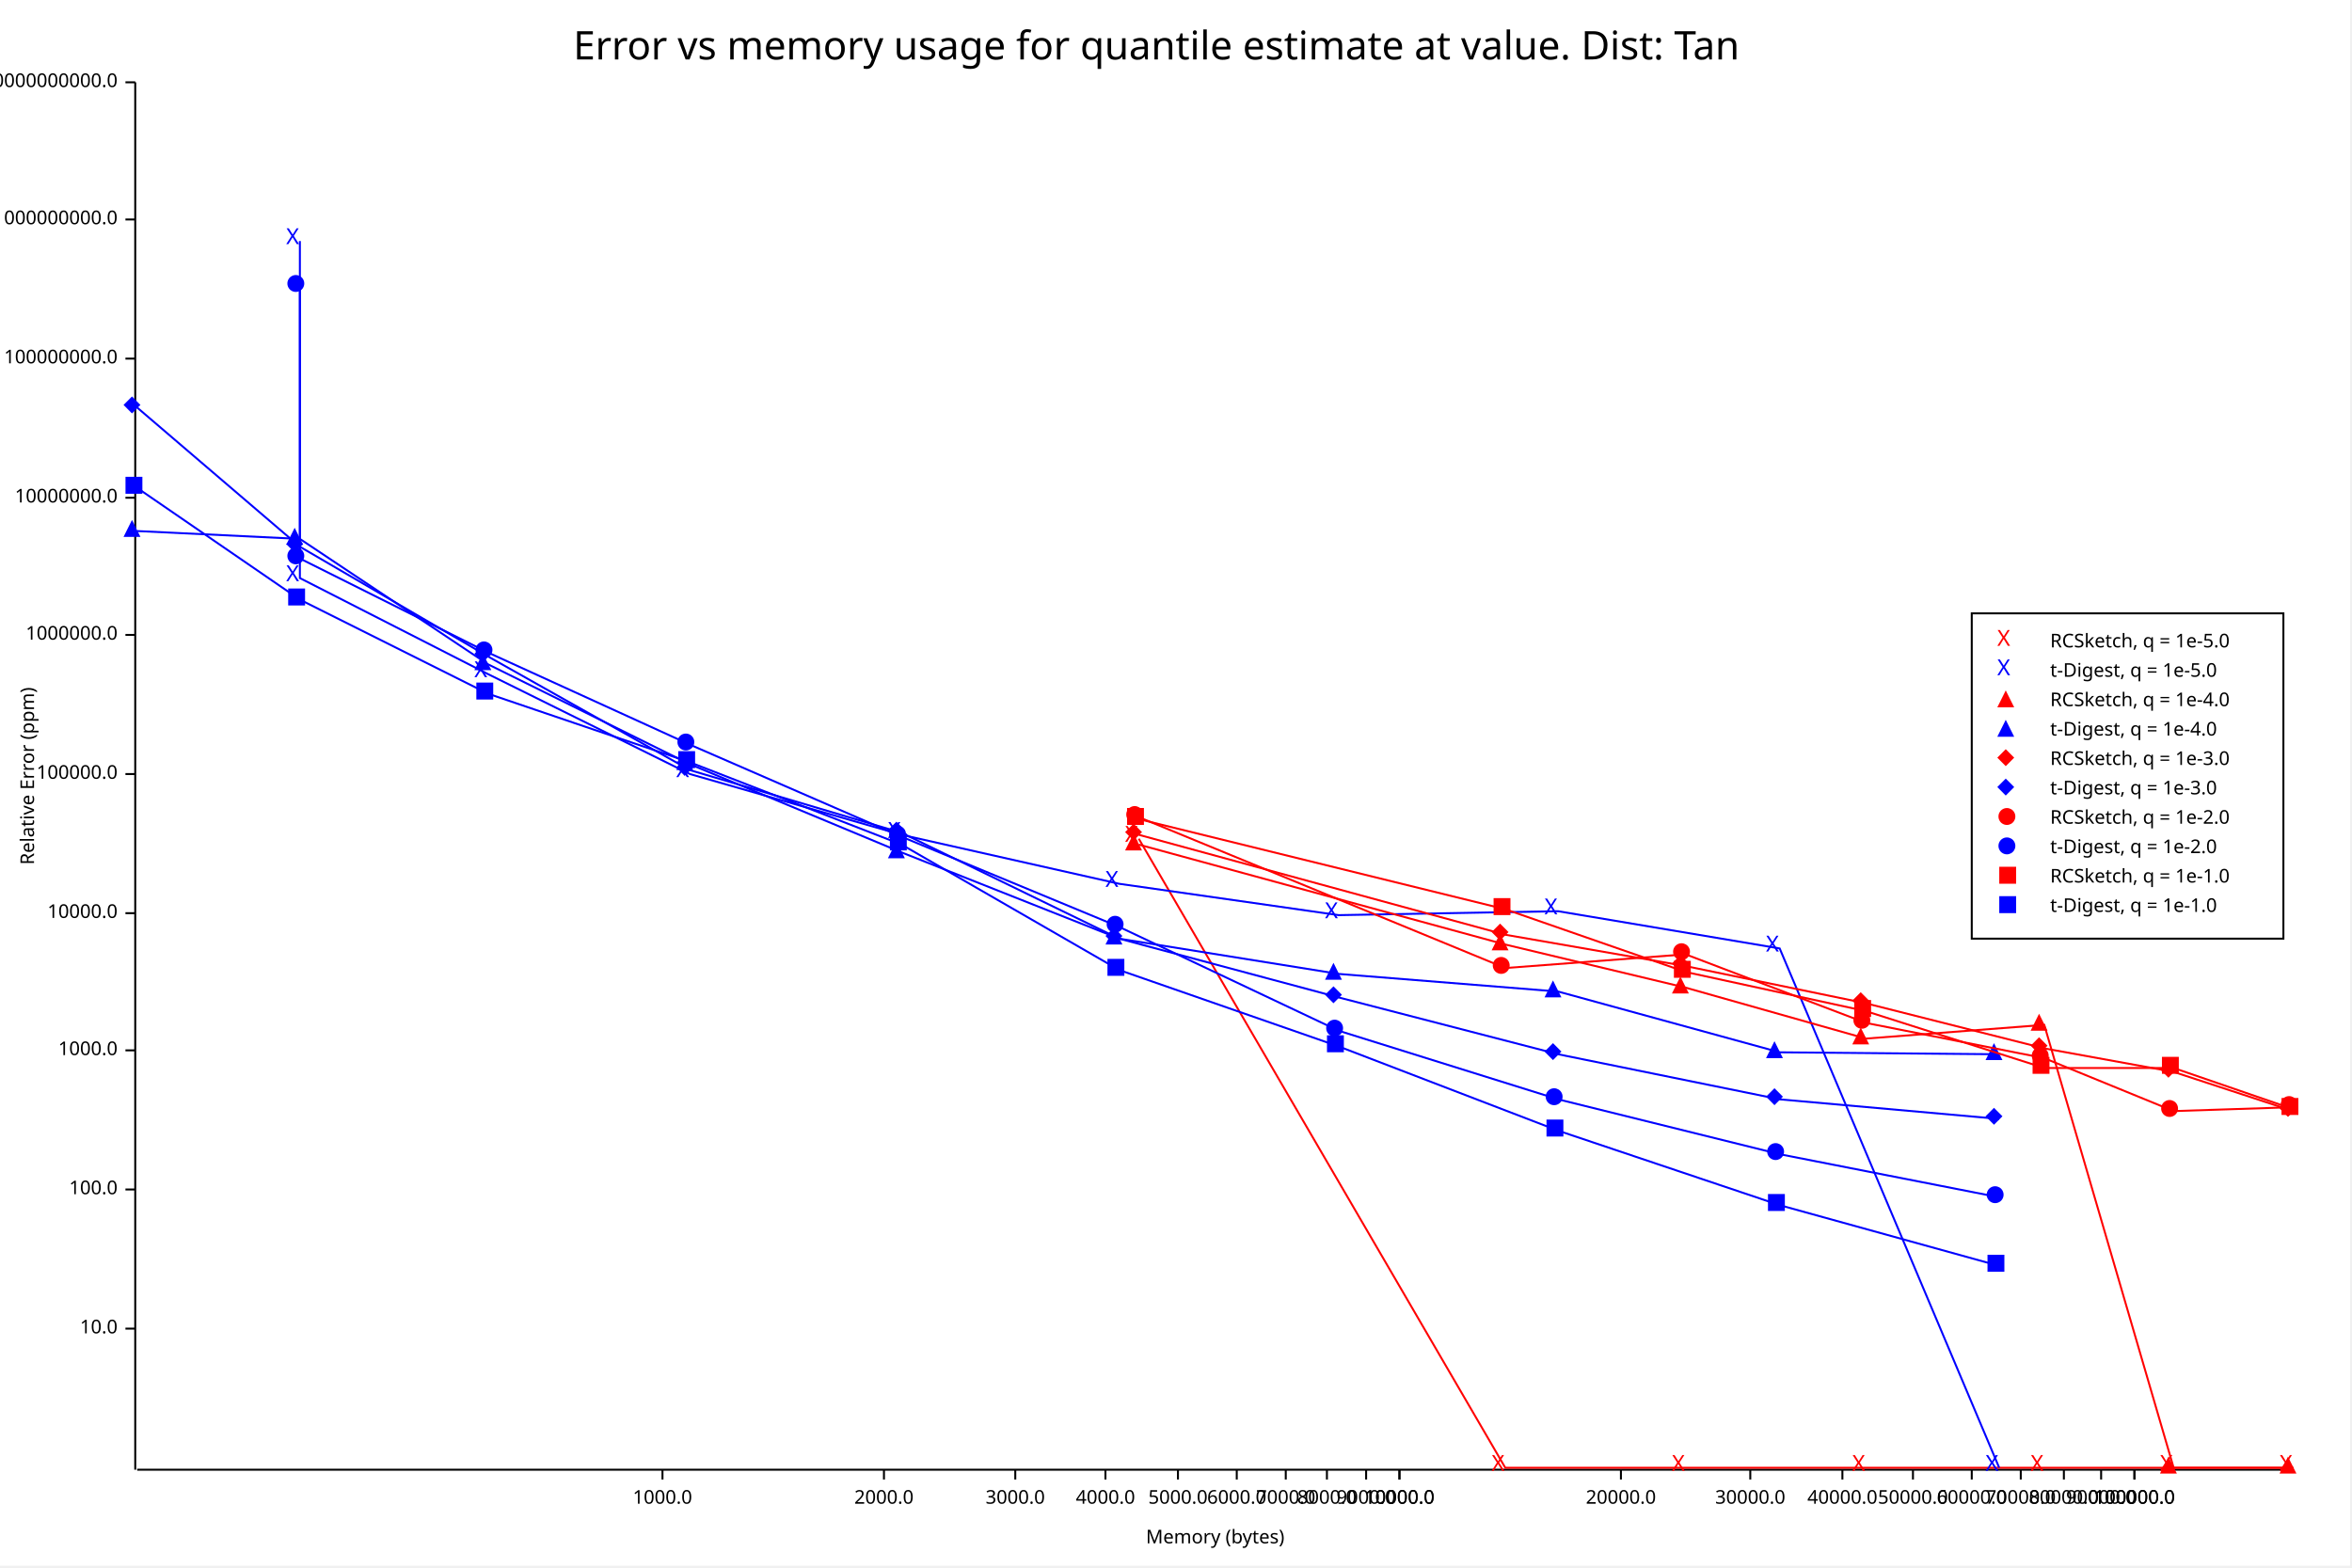
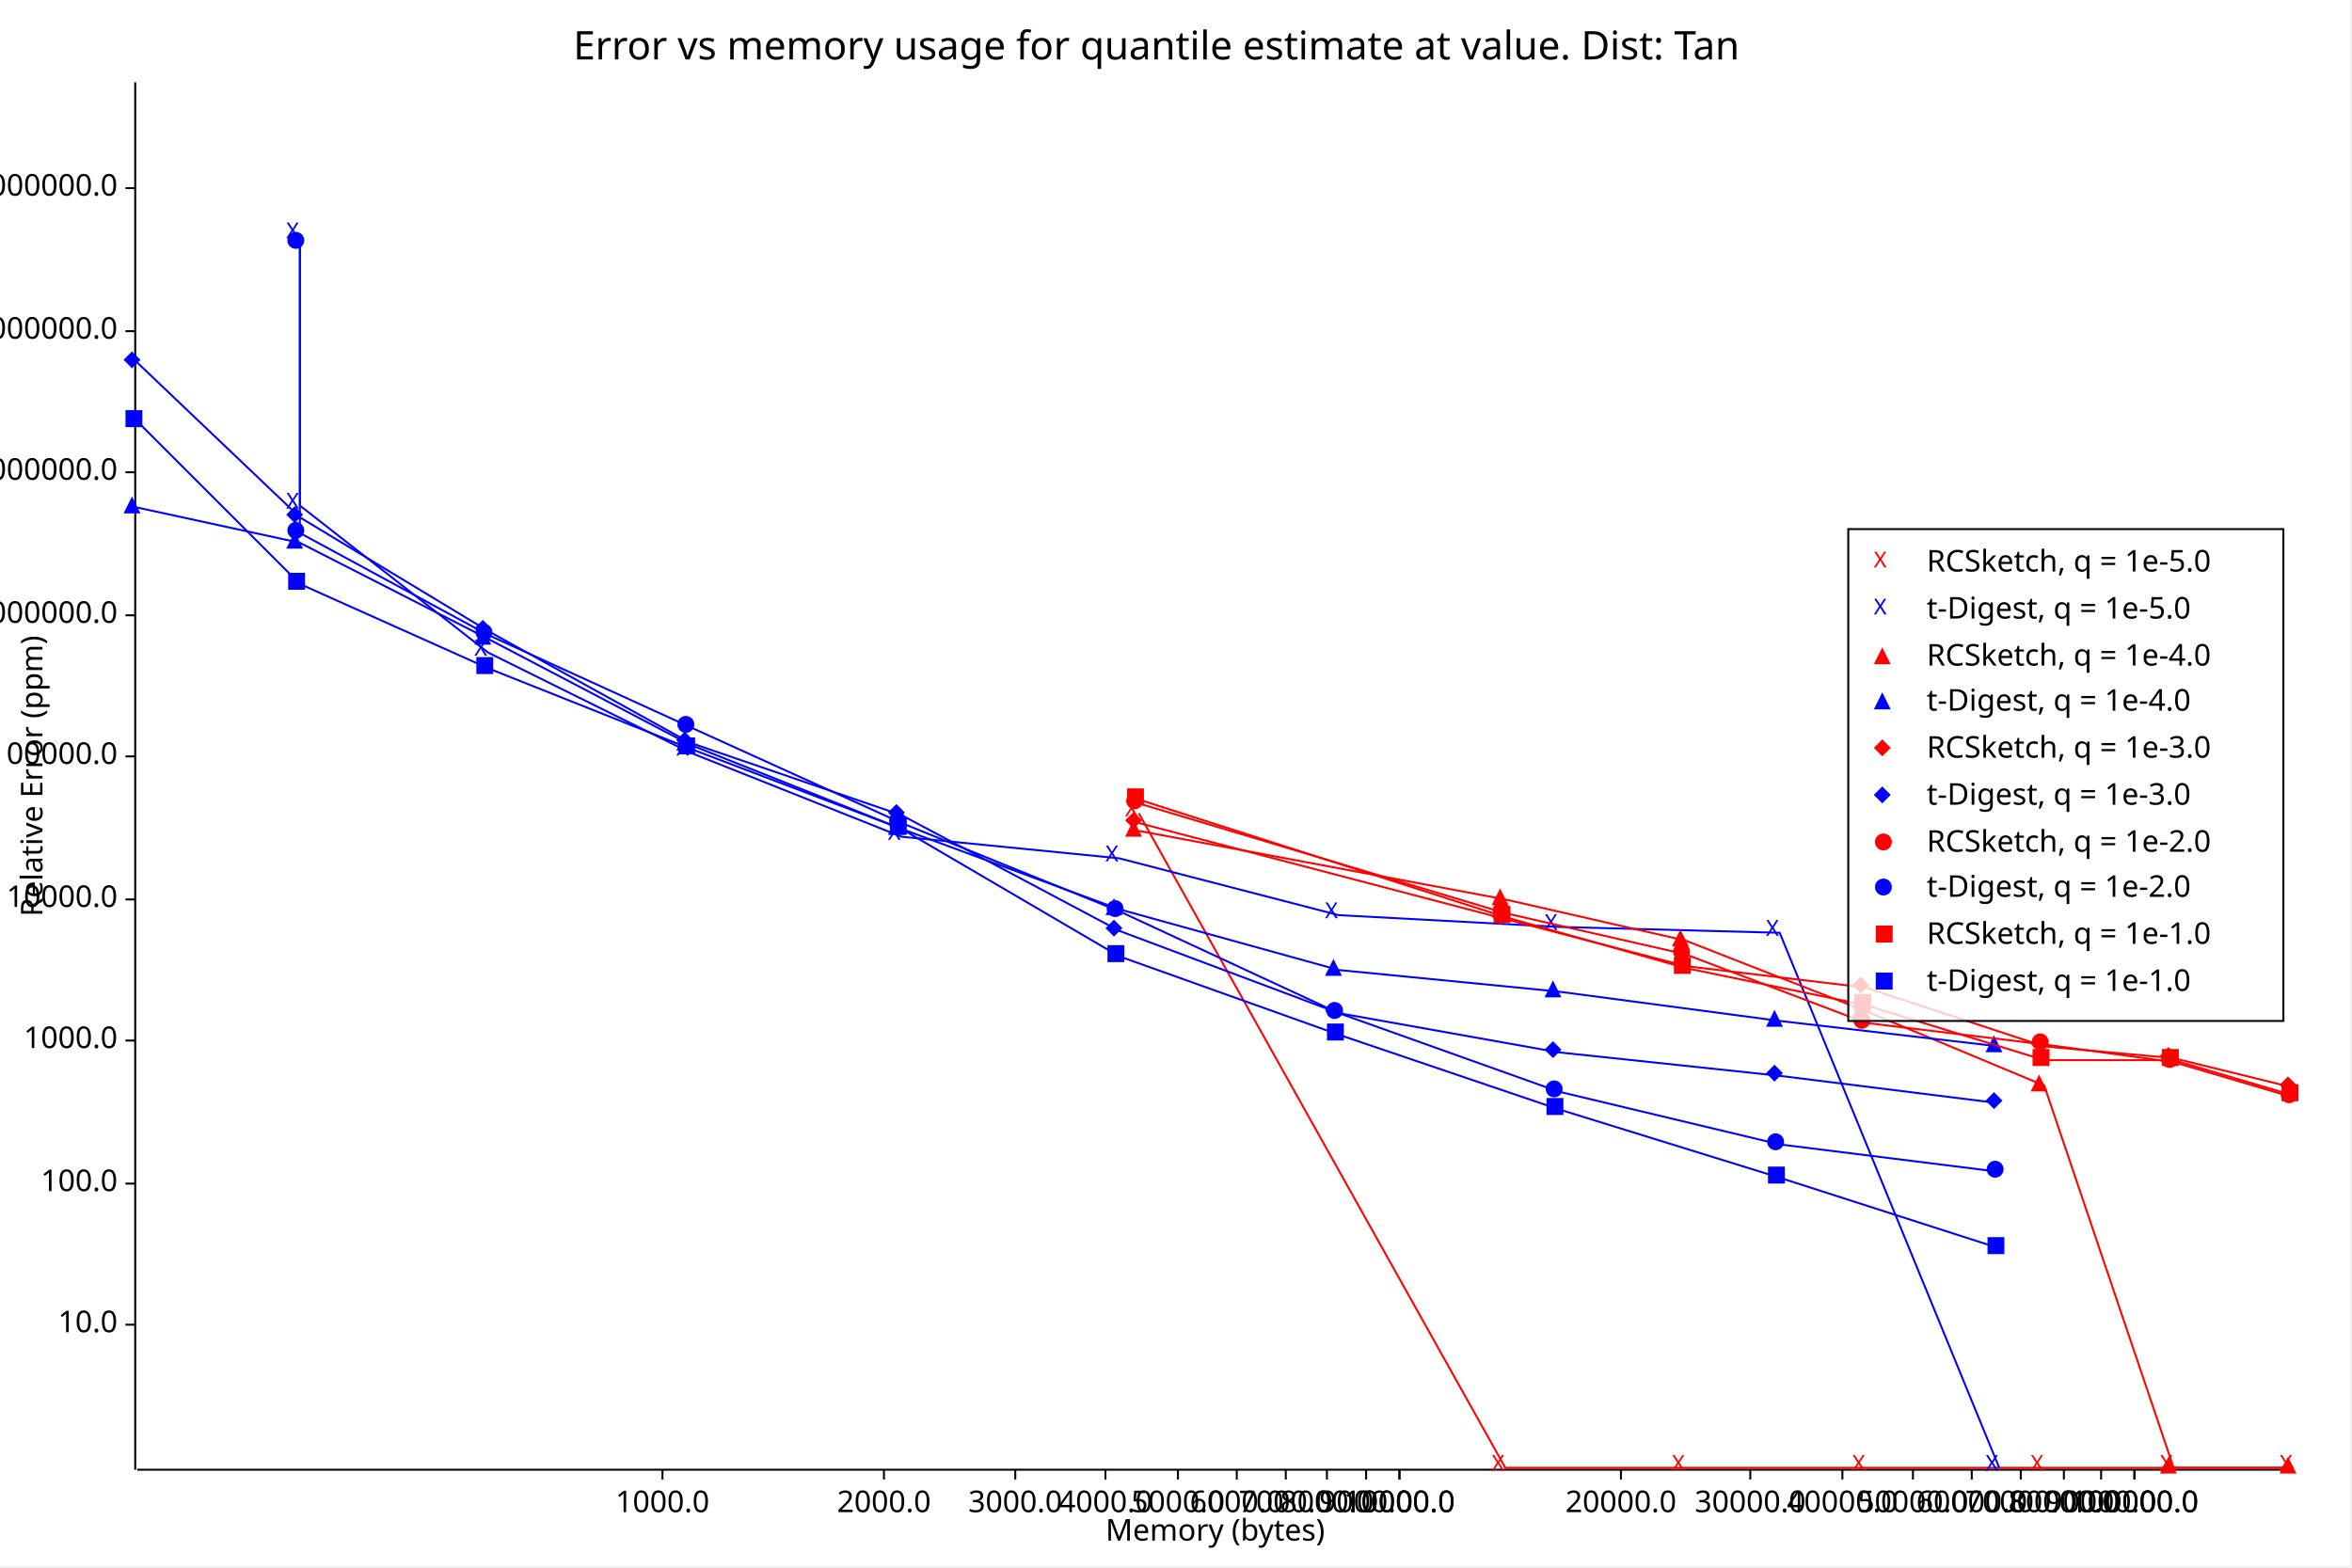
<svg xmlns="http://www.w3.org/2000/svg" width="1200" height="800" viewBox="0 0 1200 800">
  <rect x="0" y="0" width="1199" height="799" opacity="1" fill="#FFFFFF" stroke="none" />
  <text x="590" y="15" dy="0.76em" text-anchor="middle" font-family="sans-serif" font-size="20.161" opacity="1" fill="#000000">
Error vs memory usage for quantile estimate at value. Dist: Tan
</text>
-   <text x="10" y="396" dy="0.76em" text-anchor="middle" font-family="sans-serif" font-size="9.677" opacity="1" fill="#000000" transform="rotate(270, 10, 396)">
+   <text x="10" y="396" dy="0.76em" text-anchor="middle" font-family="sans-serif" font-size="15.323" opacity="1" fill="#000000" transform="rotate(270, 10, 396)">
Relative Error (ppm)
</text>
-   <text x="620" y="790" dy="-0.5ex" text-anchor="middle" font-family="sans-serif" font-size="9.677" opacity="1" fill="#000000">
+   <text x="620" y="790" dy="-0.5ex" text-anchor="middle" font-family="sans-serif" font-size="15.323" opacity="1" fill="#000000">
Memory (bytes)
</text>
  <polyline fill="none" opacity="1" stroke="#000000" stroke-width="1" points="69,42 69,750 " />
-   <text x="60" y="678" dy="0.5ex" text-anchor="end" font-family="sans-serif" font-size="9.677" opacity="1" fill="#000000">
+   <text x="60" y="676" dy="0.5ex" text-anchor="end" font-family="sans-serif" font-size="15.323" opacity="1" fill="#000000">
10.0
</text>
-   <polyline fill="none" opacity="1" stroke="#000000" stroke-width="1" points="64,678 69,678 " />
-   <text x="60" y="607" dy="0.5ex" text-anchor="end" font-family="sans-serif" font-size="9.677" opacity="1" fill="#000000">
+   <polyline fill="none" opacity="1" stroke="#000000" stroke-width="1" points="64,676 69,676 " />
+   <text x="60" y="604" dy="0.5ex" text-anchor="end" font-family="sans-serif" font-size="15.323" opacity="1" fill="#000000">
100.0
</text>
-   <polyline fill="none" opacity="1" stroke="#000000" stroke-width="1" points="64,607 69,607 " />
-   <text x="60" y="536" dy="0.5ex" text-anchor="end" font-family="sans-serif" font-size="9.677" opacity="1" fill="#000000">
+   <polyline fill="none" opacity="1" stroke="#000000" stroke-width="1" points="64,604 69,604 " />
+   <text x="60" y="531" dy="0.5ex" text-anchor="end" font-family="sans-serif" font-size="15.323" opacity="1" fill="#000000">
1000.0
</text>
-   <polyline fill="none" opacity="1" stroke="#000000" stroke-width="1" points="64,536 69,536 " />
-   <text x="60" y="466" dy="0.5ex" text-anchor="end" font-family="sans-serif" font-size="9.677" opacity="1" fill="#000000">
+   <polyline fill="none" opacity="1" stroke="#000000" stroke-width="1" points="64,531 69,531 " />
+   <text x="60" y="459" dy="0.5ex" text-anchor="end" font-family="sans-serif" font-size="15.323" opacity="1" fill="#000000">
10000.0
</text>
-   <polyline fill="none" opacity="1" stroke="#000000" stroke-width="1" points="64,466 69,466 " />
-   <text x="60" y="395" dy="0.5ex" text-anchor="end" font-family="sans-serif" font-size="9.677" opacity="1" fill="#000000">
+   <polyline fill="none" opacity="1" stroke="#000000" stroke-width="1" points="64,459 69,459 " />
+   <text x="60" y="386" dy="0.5ex" text-anchor="end" font-family="sans-serif" font-size="15.323" opacity="1" fill="#000000">
100000.0
</text>
-   <polyline fill="none" opacity="1" stroke="#000000" stroke-width="1" points="64,395 69,395 " />
-   <text x="60" y="324" dy="0.5ex" text-anchor="end" font-family="sans-serif" font-size="9.677" opacity="1" fill="#000000">
+   <polyline fill="none" opacity="1" stroke="#000000" stroke-width="1" points="64,386 69,386 " />
+   <text x="60" y="314" dy="0.5ex" text-anchor="end" font-family="sans-serif" font-size="15.323" opacity="1" fill="#000000">
1000000.0
</text>
-   <polyline fill="none" opacity="1" stroke="#000000" stroke-width="1" points="64,324 69,324 " />
-   <text x="60" y="254" dy="0.5ex" text-anchor="end" font-family="sans-serif" font-size="9.677" opacity="1" fill="#000000">
+   <polyline fill="none" opacity="1" stroke="#000000" stroke-width="1" points="64,314 69,314 " />
+   <text x="60" y="241" dy="0.5ex" text-anchor="end" font-family="sans-serif" font-size="15.323" opacity="1" fill="#000000">
10000000.0
</text>
-   <polyline fill="none" opacity="1" stroke="#000000" stroke-width="1" points="64,254 69,254 " />
-   <text x="60" y="183" dy="0.5ex" text-anchor="end" font-family="sans-serif" font-size="9.677" opacity="1" fill="#000000">
+   <polyline fill="none" opacity="1" stroke="#000000" stroke-width="1" points="64,241 69,241 " />
+   <text x="60" y="169" dy="0.5ex" text-anchor="end" font-family="sans-serif" font-size="15.323" opacity="1" fill="#000000">
100000000.0
</text>
-   <polyline fill="none" opacity="1" stroke="#000000" stroke-width="1" points="64,183 69,183 " />
-   <text x="60" y="112" dy="0.5ex" text-anchor="end" font-family="sans-serif" font-size="9.677" opacity="1" fill="#000000">
+   <polyline fill="none" opacity="1" stroke="#000000" stroke-width="1" points="64,169 69,169 " />
+   <text x="60" y="96" dy="0.5ex" text-anchor="end" font-family="sans-serif" font-size="15.323" opacity="1" fill="#000000">
1000000000.0
</text>
-   <polyline fill="none" opacity="1" stroke="#000000" stroke-width="1" points="64,112 69,112 " />
-   <text x="60" y="42" dy="0.5ex" text-anchor="end" font-family="sans-serif" font-size="9.677" opacity="1" fill="#000000">
- 10000000000.0
- </text>
-   <polyline fill="none" opacity="1" stroke="#000000" stroke-width="1" points="64,42 69,42 " />
+   <polyline fill="none" opacity="1" stroke="#000000" stroke-width="1" points="64,96 69,96 " />
  <polyline fill="none" opacity="1" stroke="#000000" stroke-width="1" points="70,750 1170,750 " />
-   <text x="338" y="760" dy="0.76em" text-anchor="middle" font-family="sans-serif" font-size="9.677" opacity="1" fill="#000000">
+   <text x="338" y="760" dy="0.76em" text-anchor="middle" font-family="sans-serif" font-size="15.323" opacity="1" fill="#000000">
1000.0
</text>
  <polyline fill="none" opacity="1" stroke="#000000" stroke-width="1" points="338,750 338,755 " />
-   <text x="451" y="760" dy="0.76em" text-anchor="middle" font-family="sans-serif" font-size="9.677" opacity="1" fill="#000000">
+   <text x="451" y="760" dy="0.76em" text-anchor="middle" font-family="sans-serif" font-size="15.323" opacity="1" fill="#000000">
2000.0
</text>
  <polyline fill="none" opacity="1" stroke="#000000" stroke-width="1" points="451,750 451,755 " />
-   <text x="518" y="760" dy="0.76em" text-anchor="middle" font-family="sans-serif" font-size="9.677" opacity="1" fill="#000000">
+   <text x="518" y="760" dy="0.76em" text-anchor="middle" font-family="sans-serif" font-size="15.323" opacity="1" fill="#000000">
3000.0
</text>
  <polyline fill="none" opacity="1" stroke="#000000" stroke-width="1" points="518,750 518,755 " />
-   <text x="564" y="760" dy="0.76em" text-anchor="middle" font-family="sans-serif" font-size="9.677" opacity="1" fill="#000000">
+   <text x="564" y="760" dy="0.76em" text-anchor="middle" font-family="sans-serif" font-size="15.323" opacity="1" fill="#000000">
4000.0
</text>
  <polyline fill="none" opacity="1" stroke="#000000" stroke-width="1" points="564,750 564,755 " />
-   <text x="601" y="760" dy="0.76em" text-anchor="middle" font-family="sans-serif" font-size="9.677" opacity="1" fill="#000000">
+   <text x="601" y="760" dy="0.76em" text-anchor="middle" font-family="sans-serif" font-size="15.323" opacity="1" fill="#000000">
5000.0
</text>
  <polyline fill="none" opacity="1" stroke="#000000" stroke-width="1" points="601,750 601,755 " />
-   <text x="631" y="760" dy="0.76em" text-anchor="middle" font-family="sans-serif" font-size="9.677" opacity="1" fill="#000000">
+   <text x="631" y="760" dy="0.76em" text-anchor="middle" font-family="sans-serif" font-size="15.323" opacity="1" fill="#000000">
6000.0
</text>
  <polyline fill="none" opacity="1" stroke="#000000" stroke-width="1" points="631,750 631,755 " />
-   <text x="656" y="760" dy="0.76em" text-anchor="middle" font-family="sans-serif" font-size="9.677" opacity="1" fill="#000000">
+   <text x="656" y="760" dy="0.76em" text-anchor="middle" font-family="sans-serif" font-size="15.323" opacity="1" fill="#000000">
7000.0
</text>
  <polyline fill="none" opacity="1" stroke="#000000" stroke-width="1" points="656,750 656,755 " />
-   <text x="677" y="760" dy="0.76em" text-anchor="middle" font-family="sans-serif" font-size="9.677" opacity="1" fill="#000000">
+   <text x="677" y="760" dy="0.76em" text-anchor="middle" font-family="sans-serif" font-size="15.323" opacity="1" fill="#000000">
8000.0
</text>
  <polyline fill="none" opacity="1" stroke="#000000" stroke-width="1" points="677,750 677,755 " />
-   <text x="697" y="760" dy="0.76em" text-anchor="middle" font-family="sans-serif" font-size="9.677" opacity="1" fill="#000000">
+   <text x="697" y="760" dy="0.76em" text-anchor="middle" font-family="sans-serif" font-size="15.323" opacity="1" fill="#000000">
9000.0
</text>
  <polyline fill="none" opacity="1" stroke="#000000" stroke-width="1" points="697,750 697,755 " />
-   <text x="714" y="760" dy="0.76em" text-anchor="middle" font-family="sans-serif" font-size="9.677" opacity="1" fill="#000000">
+   <text x="714" y="760" dy="0.76em" text-anchor="middle" font-family="sans-serif" font-size="15.323" opacity="1" fill="#000000">
10000.0
</text>
  <polyline fill="none" opacity="1" stroke="#000000" stroke-width="1" points="714,750 714,755 " />
-   <text x="714" y="760" dy="0.76em" text-anchor="middle" font-family="sans-serif" font-size="9.677" opacity="1" fill="#000000">
+   <text x="714" y="760" dy="0.76em" text-anchor="middle" font-family="sans-serif" font-size="15.323" opacity="1" fill="#000000">
10000.0
</text>
  <polyline fill="none" opacity="1" stroke="#000000" stroke-width="1" points="714,750 714,755 " />
-   <text x="827" y="760" dy="0.76em" text-anchor="middle" font-family="sans-serif" font-size="9.677" opacity="1" fill="#000000">
+   <text x="827" y="760" dy="0.76em" text-anchor="middle" font-family="sans-serif" font-size="15.323" opacity="1" fill="#000000">
20000.0
</text>
  <polyline fill="none" opacity="1" stroke="#000000" stroke-width="1" points="827,750 827,755 " />
-   <text x="893" y="760" dy="0.76em" text-anchor="middle" font-family="sans-serif" font-size="9.677" opacity="1" fill="#000000">
+   <text x="893" y="760" dy="0.76em" text-anchor="middle" font-family="sans-serif" font-size="15.323" opacity="1" fill="#000000">
30000.0
</text>
  <polyline fill="none" opacity="1" stroke="#000000" stroke-width="1" points="893,750 893,755 " />
-   <text x="940" y="760" dy="0.76em" text-anchor="middle" font-family="sans-serif" font-size="9.677" opacity="1" fill="#000000">
+   <text x="940" y="760" dy="0.76em" text-anchor="middle" font-family="sans-serif" font-size="15.323" opacity="1" fill="#000000">
40000.0
</text>
  <polyline fill="none" opacity="1" stroke="#000000" stroke-width="1" points="940,750 940,755 " />
-   <text x="976" y="760" dy="0.76em" text-anchor="middle" font-family="sans-serif" font-size="9.677" opacity="1" fill="#000000">
+   <text x="976" y="760" dy="0.76em" text-anchor="middle" font-family="sans-serif" font-size="15.323" opacity="1" fill="#000000">
50000.0
</text>
  <polyline fill="none" opacity="1" stroke="#000000" stroke-width="1" points="976,750 976,755 " />
-   <text x="1006" y="760" dy="0.76em" text-anchor="middle" font-family="sans-serif" font-size="9.677" opacity="1" fill="#000000">
+   <text x="1006" y="760" dy="0.76em" text-anchor="middle" font-family="sans-serif" font-size="15.323" opacity="1" fill="#000000">
60000.0
</text>
  <polyline fill="none" opacity="1" stroke="#000000" stroke-width="1" points="1006,750 1006,755 " />
-   <text x="1031" y="760" dy="0.76em" text-anchor="middle" font-family="sans-serif" font-size="9.677" opacity="1" fill="#000000">
+   <text x="1031" y="760" dy="0.76em" text-anchor="middle" font-family="sans-serif" font-size="15.323" opacity="1" fill="#000000">
70000.0
</text>
  <polyline fill="none" opacity="1" stroke="#000000" stroke-width="1" points="1031,750 1031,755 " />
-   <text x="1053" y="760" dy="0.76em" text-anchor="middle" font-family="sans-serif" font-size="9.677" opacity="1" fill="#000000">
+   <text x="1053" y="760" dy="0.76em" text-anchor="middle" font-family="sans-serif" font-size="15.323" opacity="1" fill="#000000">
80000.0
</text>
  <polyline fill="none" opacity="1" stroke="#000000" stroke-width="1" points="1053,750 1053,755 " />
-   <text x="1072" y="760" dy="0.76em" text-anchor="middle" font-family="sans-serif" font-size="9.677" opacity="1" fill="#000000">
+   <text x="1072" y="760" dy="0.76em" text-anchor="middle" font-family="sans-serif" font-size="15.323" opacity="1" fill="#000000">
90000.0
</text>
  <polyline fill="none" opacity="1" stroke="#000000" stroke-width="1" points="1072,750 1072,755 " />
-   <text x="1089" y="760" dy="0.76em" text-anchor="middle" font-family="sans-serif" font-size="9.677" opacity="1" fill="#000000">
+   <text x="1089" y="760" dy="0.76em" text-anchor="middle" font-family="sans-serif" font-size="15.323" opacity="1" fill="#000000">
100000.0
</text>
  <polyline fill="none" opacity="1" stroke="#000000" stroke-width="1" points="1089,750 1089,755 " />
-   <text x="1089" y="760" dy="0.76em" text-anchor="middle" font-family="sans-serif" font-size="9.677" opacity="1" fill="#000000">
+   <text x="1089" y="760" dy="0.76em" text-anchor="middle" font-family="sans-serif" font-size="15.323" opacity="1" fill="#000000">
100000.0
</text>
  <polyline fill="none" opacity="1" stroke="#000000" stroke-width="1" points="1089,750 1089,755 " />
-   <polyline fill="none" opacity="1" stroke="#FF0000" stroke-width="1" points="581,428 768,749 860,749 952,749 1043,749 1109,749 1170,749 " />
-   <text x="574" y="421" dy="0.76em" text-anchor="start" font-family="sans-serif" font-size="11.29" opacity="1" fill="#FF0000">
+   <polyline fill="none" opacity="1" stroke="#FF0000" stroke-width="1" points="581,415 768,749 860,749 952,749 1043,749 1109,749 1170,749 " />
+   <text x="574" y="408" dy="0.76em" text-anchor="start" font-family="sans-serif" font-size="11.29" opacity="1" fill="#FF0000">
X
</text>
  <text x="761" y="742" dy="0.76em" text-anchor="start" font-family="sans-serif" font-size="11.29" opacity="1" fill="#FF0000">
X
</text>
  <text x="853" y="742" dy="0.76em" text-anchor="start" font-family="sans-serif" font-size="11.29" opacity="1" fill="#FF0000">
X
</text>
  <text x="945" y="742" dy="0.76em" text-anchor="start" font-family="sans-serif" font-size="11.29" opacity="1" fill="#FF0000">
X
</text>
  <text x="1036" y="742" dy="0.76em" text-anchor="start" font-family="sans-serif" font-size="11.29" opacity="1" fill="#FF0000">
X
</text>
  <text x="1102" y="742" dy="0.76em" text-anchor="start" font-family="sans-serif" font-size="11.29" opacity="1" fill="#FF0000">
X
</text>
  <text x="1163" y="742" dy="0.76em" text-anchor="start" font-family="sans-serif" font-size="11.29" opacity="1" fill="#FF0000">
X
</text>
-   <polyline fill="none" opacity="1" stroke="#0000FF" stroke-width="1" points="153,123 153,295 249,344 352,395 460,426 571,451 683,467 795,465 908,484 1020,749 " />
-   <text x="146" y="116" dy="0.76em" text-anchor="start" font-family="sans-serif" font-size="11.29" opacity="1" fill="#0000FF">
- X
- </text>
-   <text x="146" y="288" dy="0.76em" text-anchor="start" font-family="sans-serif" font-size="11.29" opacity="1" fill="#0000FF">
- X
- </text>
-   <text x="242" y="337" dy="0.76em" text-anchor="start" font-family="sans-serif" font-size="11.29" opacity="1" fill="#0000FF">
- X
- </text>
-   <text x="345" y="388" dy="0.76em" text-anchor="start" font-family="sans-serif" font-size="11.29" opacity="1" fill="#0000FF">
- X
- </text>
-   <text x="453" y="419" dy="0.76em" text-anchor="start" font-family="sans-serif" font-size="11.29" opacity="1" fill="#0000FF">
- X
- </text>
-   <text x="564" y="444" dy="0.76em" text-anchor="start" font-family="sans-serif" font-size="11.29" opacity="1" fill="#0000FF">
+   <polyline fill="none" opacity="1" stroke="#0000FF" stroke-width="1" points="153,120 153,258 249,333 352,384 460,427 571,438 683,467 795,473 908,476 1020,749 " />
+   <text x="146" y="113" dy="0.76em" text-anchor="start" font-family="sans-serif" font-size="11.29" opacity="1" fill="#0000FF">
+ X
+ </text>
+   <text x="146" y="251" dy="0.76em" text-anchor="start" font-family="sans-serif" font-size="11.29" opacity="1" fill="#0000FF">
+ X
+ </text>
+   <text x="242" y="326" dy="0.76em" text-anchor="start" font-family="sans-serif" font-size="11.29" opacity="1" fill="#0000FF">
+ X
+ </text>
+   <text x="345" y="377" dy="0.76em" text-anchor="start" font-family="sans-serif" font-size="11.29" opacity="1" fill="#0000FF">
+ X
+ </text>
+   <text x="453" y="420" dy="0.76em" text-anchor="start" font-family="sans-serif" font-size="11.29" opacity="1" fill="#0000FF">
+ X
+ </text>
+   <text x="564" y="431" dy="0.76em" text-anchor="start" font-family="sans-serif" font-size="11.29" opacity="1" fill="#0000FF">
X
</text>
  <text x="676" y="460" dy="0.76em" text-anchor="start" font-family="sans-serif" font-size="11.29" opacity="1" fill="#0000FF">
X
</text>
-   <text x="788" y="458" dy="0.76em" text-anchor="start" font-family="sans-serif" font-size="11.29" opacity="1" fill="#0000FF">
- X
- </text>
-   <text x="901" y="477" dy="0.76em" text-anchor="start" font-family="sans-serif" font-size="11.29" opacity="1" fill="#0000FF">
+   <text x="788" y="466" dy="0.76em" text-anchor="start" font-family="sans-serif" font-size="11.29" opacity="1" fill="#0000FF">
+ X
+ </text>
+   <text x="901" y="469" dy="0.76em" text-anchor="start" font-family="sans-serif" font-size="11.29" opacity="1" fill="#0000FF">
X
</text>
  <text x="1013" y="742" dy="0.76em" text-anchor="start" font-family="sans-serif" font-size="11.29" opacity="1" fill="#0000FF">
X
</text>
-   <polyline fill="none" opacity="1" stroke="#FF0000" stroke-width="1" points="581,431 768,482 860,504 952,530 1043,523 1109,749 1170,749 " />
-   <text x="574" y="424" dy="0.76em" text-anchor="start" font-family="sans-serif" font-size="11.29" opacity="1" fill="#FF0000">
- ▲
- </text>
-   <text x="761" y="475" dy="0.76em" text-anchor="start" font-family="sans-serif" font-size="11.29" opacity="1" fill="#FF0000">
- ▲
- </text>
-   <text x="853" y="497" dy="0.76em" text-anchor="start" font-family="sans-serif" font-size="11.29" opacity="1" fill="#FF0000">
- ▲
- </text>
-   <text x="945" y="523" dy="0.76em" text-anchor="start" font-family="sans-serif" font-size="11.29" opacity="1" fill="#FF0000">
- ▲
- </text>
-   <text x="1036" y="516" dy="0.76em" text-anchor="start" font-family="sans-serif" font-size="11.29" opacity="1" fill="#FF0000">
+   <polyline fill="none" opacity="1" stroke="#FF0000" stroke-width="1" points="581,424 768,459 860,480 952,516 1043,554 1109,749 1170,749 " />
+   <text x="574" y="417" dy="0.76em" text-anchor="start" font-family="sans-serif" font-size="11.29" opacity="1" fill="#FF0000">
+ ▲
+ </text>
+   <text x="761" y="452" dy="0.76em" text-anchor="start" font-family="sans-serif" font-size="11.29" opacity="1" fill="#FF0000">
+ ▲
+ </text>
+   <text x="853" y="473" dy="0.76em" text-anchor="start" font-family="sans-serif" font-size="11.29" opacity="1" fill="#FF0000">
+ ▲
+ </text>
+   <text x="945" y="509" dy="0.76em" text-anchor="start" font-family="sans-serif" font-size="11.29" opacity="1" fill="#FF0000">
+ ▲
+ </text>
+   <text x="1036" y="547" dy="0.76em" text-anchor="start" font-family="sans-serif" font-size="11.29" opacity="1" fill="#FF0000">
▲
</text>
  <text x="1102" y="742" dy="0.76em" text-anchor="start" font-family="sans-serif" font-size="11.29" opacity="1" fill="#FF0000">
▲
</text>
  <text x="1163" y="742" dy="0.76em" text-anchor="start" font-family="sans-serif" font-size="11.29" opacity="1" fill="#FF0000">
▲
</text>
-   <polyline fill="none" opacity="1" stroke="#0000FF" stroke-width="1" points="70,271 153,275 249,339 352,390 460,435 571,479 683,497 795,506 908,537 1020,538 " />
-   <text x="63" y="264" dy="0.76em" text-anchor="start" font-family="sans-serif" font-size="11.29" opacity="1" fill="#0000FF">
- ▲
- </text>
-   <text x="146" y="268" dy="0.76em" text-anchor="start" font-family="sans-serif" font-size="11.29" opacity="1" fill="#0000FF">
- ▲
- </text>
-   <text x="242" y="332" dy="0.76em" text-anchor="start" font-family="sans-serif" font-size="11.29" opacity="1" fill="#0000FF">
- ▲
- </text>
-   <text x="345" y="383" dy="0.76em" text-anchor="start" font-family="sans-serif" font-size="11.29" opacity="1" fill="#0000FF">
- ▲
- </text>
-   <text x="453" y="428" dy="0.76em" text-anchor="start" font-family="sans-serif" font-size="11.29" opacity="1" fill="#0000FF">
- ▲
- </text>
-   <text x="564" y="472" dy="0.76em" text-anchor="start" font-family="sans-serif" font-size="11.29" opacity="1" fill="#0000FF">
- ▲
- </text>
-   <text x="676" y="490" dy="0.76em" text-anchor="start" font-family="sans-serif" font-size="11.29" opacity="1" fill="#0000FF">
+   <polyline fill="none" opacity="1" stroke="#0000FF" stroke-width="1" points="70,259 153,277 249,326 352,380 460,423 571,464 683,495 795,506 908,521 1020,534 " />
+   <text x="63" y="252" dy="0.76em" text-anchor="start" font-family="sans-serif" font-size="11.29" opacity="1" fill="#0000FF">
+ ▲
+ </text>
+   <text x="146" y="270" dy="0.76em" text-anchor="start" font-family="sans-serif" font-size="11.29" opacity="1" fill="#0000FF">
+ ▲
+ </text>
+   <text x="242" y="319" dy="0.76em" text-anchor="start" font-family="sans-serif" font-size="11.29" opacity="1" fill="#0000FF">
+ ▲
+ </text>
+   <text x="345" y="373" dy="0.76em" text-anchor="start" font-family="sans-serif" font-size="11.29" opacity="1" fill="#0000FF">
+ ▲
+ </text>
+   <text x="453" y="416" dy="0.76em" text-anchor="start" font-family="sans-serif" font-size="11.29" opacity="1" fill="#0000FF">
+ ▲
+ </text>
+   <text x="564" y="457" dy="0.76em" text-anchor="start" font-family="sans-serif" font-size="11.29" opacity="1" fill="#0000FF">
+ ▲
+ </text>
+   <text x="676" y="488" dy="0.76em" text-anchor="start" font-family="sans-serif" font-size="11.29" opacity="1" fill="#0000FF">
▲
</text>
  <text x="788" y="499" dy="0.76em" text-anchor="start" font-family="sans-serif" font-size="11.29" opacity="1" fill="#0000FF">
▲
</text>
-   <text x="901" y="530" dy="0.76em" text-anchor="start" font-family="sans-serif" font-size="11.29" opacity="1" fill="#0000FF">
- ▲
- </text>
-   <text x="1013" y="531" dy="0.76em" text-anchor="start" font-family="sans-serif" font-size="11.29" opacity="1" fill="#0000FF">
- ▲
- </text>
-   <polyline fill="none" opacity="1" stroke="#FF0000" stroke-width="1" points="581,426 768,477 860,493 952,512 1043,535 1109,547 1170,567 " />
-   <text x="574" y="419" dy="0.76em" text-anchor="start" font-family="sans-serif" font-size="11.29" opacity="1" fill="#FF0000">
- ◆
- </text>
-   <text x="761" y="470" dy="0.76em" text-anchor="start" font-family="sans-serif" font-size="11.29" opacity="1" fill="#FF0000">
+   <text x="901" y="514" dy="0.76em" text-anchor="start" font-family="sans-serif" font-size="11.29" opacity="1" fill="#0000FF">
+ ▲
+ </text>
+   <text x="1013" y="527" dy="0.76em" text-anchor="start" font-family="sans-serif" font-size="11.29" opacity="1" fill="#0000FF">
+ ▲
+ </text>
+   <polyline fill="none" opacity="1" stroke="#FF0000" stroke-width="1" points="581,420 768,469 860,493 952,504 1043,534 1109,540 1170,555 " />
+   <text x="574" y="413" dy="0.76em" text-anchor="start" font-family="sans-serif" font-size="11.29" opacity="1" fill="#FF0000">
+ ◆
+ </text>
+   <text x="761" y="462" dy="0.76em" text-anchor="start" font-family="sans-serif" font-size="11.29" opacity="1" fill="#FF0000">
◆
</text>
  <text x="853" y="486" dy="0.76em" text-anchor="start" font-family="sans-serif" font-size="11.29" opacity="1" fill="#FF0000">
◆
</text>
-   <text x="945" y="505" dy="0.76em" text-anchor="start" font-family="sans-serif" font-size="11.29" opacity="1" fill="#FF0000">
- ◆
- </text>
-   <text x="1036" y="528" dy="0.76em" text-anchor="start" font-family="sans-serif" font-size="11.29" opacity="1" fill="#FF0000">
- ◆
- </text>
-   <text x="1102" y="540" dy="0.76em" text-anchor="start" font-family="sans-serif" font-size="11.29" opacity="1" fill="#FF0000">
- ◆
- </text>
-   <text x="1163" y="560" dy="0.76em" text-anchor="start" font-family="sans-serif" font-size="11.29" opacity="1" fill="#FF0000">
- ◆
- </text>
-   <polyline fill="none" opacity="1" stroke="#0000FF" stroke-width="1" points="70,208 153,279 249,335 352,393 460,425 571,479 683,509 795,538 908,561 1020,571 " />
-   <text x="63" y="201" dy="0.76em" text-anchor="start" font-family="sans-serif" font-size="11.29" opacity="1" fill="#0000FF">
- ◆
- </text>
-   <text x="146" y="272" dy="0.76em" text-anchor="start" font-family="sans-serif" font-size="11.29" opacity="1" fill="#0000FF">
- ◆
- </text>
-   <text x="242" y="328" dy="0.76em" text-anchor="start" font-family="sans-serif" font-size="11.29" opacity="1" fill="#0000FF">
- ◆
- </text>
-   <text x="345" y="386" dy="0.76em" text-anchor="start" font-family="sans-serif" font-size="11.29" opacity="1" fill="#0000FF">
- ◆
- </text>
-   <text x="453" y="418" dy="0.76em" text-anchor="start" font-family="sans-serif" font-size="11.29" opacity="1" fill="#0000FF">
- ◆
- </text>
-   <text x="564" y="472" dy="0.76em" text-anchor="start" font-family="sans-serif" font-size="11.29" opacity="1" fill="#0000FF">
- ◆
- </text>
-   <text x="676" y="502" dy="0.76em" text-anchor="start" font-family="sans-serif" font-size="11.29" opacity="1" fill="#0000FF">
- ◆
- </text>
-   <text x="788" y="531" dy="0.76em" text-anchor="start" font-family="sans-serif" font-size="11.29" opacity="1" fill="#0000FF">
- ◆
- </text>
-   <text x="901" y="554" dy="0.76em" text-anchor="start" font-family="sans-serif" font-size="11.29" opacity="1" fill="#0000FF">
- ◆
- </text>
-   <text x="1013" y="564" dy="0.76em" text-anchor="start" font-family="sans-serif" font-size="11.29" opacity="1" fill="#0000FF">
- ◆
- </text>
-   <polyline fill="none" opacity="1" stroke="#FF0000" stroke-width="1" points="581,417 768,494 860,487 952,522 1043,540 1109,567 1170,565 " />
-   <text x="574" y="410" dy="0.76em" text-anchor="start" font-family="sans-serif" font-size="11.29" opacity="1" fill="#FF0000">
- ●
- </text>
-   <text x="761" y="487" dy="0.76em" text-anchor="start" font-family="sans-serif" font-size="11.29" opacity="1" fill="#FF0000">
+   <text x="945" y="497" dy="0.76em" text-anchor="start" font-family="sans-serif" font-size="11.29" opacity="1" fill="#FF0000">
+ ◆
+ </text>
+   <text x="1036" y="527" dy="0.76em" text-anchor="start" font-family="sans-serif" font-size="11.29" opacity="1" fill="#FF0000">
+ ◆
+ </text>
+   <text x="1102" y="533" dy="0.76em" text-anchor="start" font-family="sans-serif" font-size="11.29" opacity="1" fill="#FF0000">
+ ◆
+ </text>
+   <text x="1163" y="548" dy="0.76em" text-anchor="start" font-family="sans-serif" font-size="11.29" opacity="1" fill="#FF0000">
+ ◆
+ </text>
+   <polyline fill="none" opacity="1" stroke="#0000FF" stroke-width="1" points="70,185 153,264 249,322 352,379 460,416 571,475 683,517 795,537 908,549 1020,563 " />
+   <text x="63" y="178" dy="0.76em" text-anchor="start" font-family="sans-serif" font-size="11.29" opacity="1" fill="#0000FF">
+ ◆
+ </text>
+   <text x="146" y="257" dy="0.76em" text-anchor="start" font-family="sans-serif" font-size="11.29" opacity="1" fill="#0000FF">
+ ◆
+ </text>
+   <text x="242" y="315" dy="0.76em" text-anchor="start" font-family="sans-serif" font-size="11.29" opacity="1" fill="#0000FF">
+ ◆
+ </text>
+   <text x="345" y="372" dy="0.76em" text-anchor="start" font-family="sans-serif" font-size="11.29" opacity="1" fill="#0000FF">
+ ◆
+ </text>
+   <text x="453" y="409" dy="0.76em" text-anchor="start" font-family="sans-serif" font-size="11.29" opacity="1" fill="#0000FF">
+ ◆
+ </text>
+   <text x="564" y="468" dy="0.76em" text-anchor="start" font-family="sans-serif" font-size="11.29" opacity="1" fill="#0000FF">
+ ◆
+ </text>
+   <text x="676" y="510" dy="0.76em" text-anchor="start" font-family="sans-serif" font-size="11.29" opacity="1" fill="#0000FF">
+ ◆
+ </text>
+   <text x="788" y="530" dy="0.76em" text-anchor="start" font-family="sans-serif" font-size="11.29" opacity="1" fill="#0000FF">
+ ◆
+ </text>
+   <text x="901" y="542" dy="0.76em" text-anchor="start" font-family="sans-serif" font-size="11.29" opacity="1" fill="#0000FF">
+ ◆
+ </text>
+   <text x="1013" y="556" dy="0.76em" text-anchor="start" font-family="sans-serif" font-size="11.29" opacity="1" fill="#0000FF">
+ ◆
+ </text>
+   <polyline fill="none" opacity="1" stroke="#FF0000" stroke-width="1" points="581,410 768,466 860,487 952,522 1043,533 1109,542 1170,560 " />
+   <text x="574" y="403" dy="0.76em" text-anchor="start" font-family="sans-serif" font-size="11.29" opacity="1" fill="#FF0000">
+ ●
+ </text>
+   <text x="761" y="459" dy="0.76em" text-anchor="start" font-family="sans-serif" font-size="11.29" opacity="1" fill="#FF0000">
●
</text>
  <text x="853" y="480" dy="0.76em" text-anchor="start" font-family="sans-serif" font-size="11.29" opacity="1" fill="#FF0000">
●
</text>
  <text x="945" y="515" dy="0.76em" text-anchor="start" font-family="sans-serif" font-size="11.29" opacity="1" fill="#FF0000">
●
</text>
-   <text x="1036" y="533" dy="0.76em" text-anchor="start" font-family="sans-serif" font-size="11.29" opacity="1" fill="#FF0000">
- ●
- </text>
-   <text x="1102" y="560" dy="0.76em" text-anchor="start" font-family="sans-serif" font-size="11.29" opacity="1" fill="#FF0000">
- ●
- </text>
-   <text x="1163" y="558" dy="0.76em" text-anchor="start" font-family="sans-serif" font-size="11.29" opacity="1" fill="#FF0000">
- ●
- </text>
-   <polyline fill="none" opacity="1" stroke="#0000FF" stroke-width="1" points="153,146 153,285 249,333 352,380 460,427 571,473 683,526 795,561 908,589 1020,611 " />
-   <text x="146" y="139" dy="0.76em" text-anchor="start" font-family="sans-serif" font-size="11.29" opacity="1" fill="#0000FF">
- ●
- </text>
-   <text x="146" y="278" dy="0.76em" text-anchor="start" font-family="sans-serif" font-size="11.29" opacity="1" fill="#0000FF">
- ●
- </text>
-   <text x="242" y="326" dy="0.76em" text-anchor="start" font-family="sans-serif" font-size="11.29" opacity="1" fill="#0000FF">
- ●
- </text>
-   <text x="345" y="373" dy="0.76em" text-anchor="start" font-family="sans-serif" font-size="11.29" opacity="1" fill="#0000FF">
- ●
- </text>
-   <text x="453" y="420" dy="0.76em" text-anchor="start" font-family="sans-serif" font-size="11.29" opacity="1" fill="#0000FF">
- ●
- </text>
-   <text x="564" y="466" dy="0.76em" text-anchor="start" font-family="sans-serif" font-size="11.29" opacity="1" fill="#0000FF">
- ●
- </text>
-   <text x="676" y="519" dy="0.76em" text-anchor="start" font-family="sans-serif" font-size="11.29" opacity="1" fill="#0000FF">
- ●
- </text>
-   <text x="788" y="554" dy="0.76em" text-anchor="start" font-family="sans-serif" font-size="11.29" opacity="1" fill="#0000FF">
- ●
- </text>
-   <text x="901" y="582" dy="0.76em" text-anchor="start" font-family="sans-serif" font-size="11.29" opacity="1" fill="#0000FF">
- ●
- </text>
-   <text x="1013" y="604" dy="0.76em" text-anchor="start" font-family="sans-serif" font-size="11.29" opacity="1" fill="#0000FF">
- ●
- </text>
-   <polyline fill="none" opacity="1" stroke="#FF0000" stroke-width="1" points="581,418 768,464 860,496 952,516 1043,545 1109,545 1170,566 " />
-   <text x="574" y="411" dy="0.76em" text-anchor="start" font-family="sans-serif" font-size="11.29" opacity="1" fill="#FF0000">
- ■
- </text>
-   <text x="761" y="457" dy="0.76em" text-anchor="start" font-family="sans-serif" font-size="11.29" opacity="1" fill="#FF0000">
- ■
- </text>
-   <text x="853" y="489" dy="0.76em" text-anchor="start" font-family="sans-serif" font-size="11.29" opacity="1" fill="#FF0000">
- ■
- </text>
-   <text x="945" y="509" dy="0.76em" text-anchor="start" font-family="sans-serif" font-size="11.29" opacity="1" fill="#FF0000">
- ■
- </text>
-   <text x="1036" y="538" dy="0.76em" text-anchor="start" font-family="sans-serif" font-size="11.29" opacity="1" fill="#FF0000">
- ■
- </text>
-   <text x="1102" y="538" dy="0.76em" text-anchor="start" font-family="sans-serif" font-size="11.29" opacity="1" fill="#FF0000">
- ■
- </text>
-   <text x="1163" y="559" dy="0.76em" text-anchor="start" font-family="sans-serif" font-size="11.29" opacity="1" fill="#FF0000">
- ■
- </text>
-   <polyline fill="none" opacity="1" stroke="#0000FF" stroke-width="1" points="70,249 153,306 249,354 352,389 460,431 571,495 683,534 795,577 908,615 1020,646 " />
-   <text x="63" y="242" dy="0.76em" text-anchor="start" font-family="sans-serif" font-size="11.29" opacity="1" fill="#0000FF">
- ■
- </text>
-   <text x="146" y="299" dy="0.76em" text-anchor="start" font-family="sans-serif" font-size="11.29" opacity="1" fill="#0000FF">
- ■
- </text>
-   <text x="242" y="347" dy="0.76em" text-anchor="start" font-family="sans-serif" font-size="11.29" opacity="1" fill="#0000FF">
- ■
- </text>
-   <text x="345" y="382" dy="0.76em" text-anchor="start" font-family="sans-serif" font-size="11.29" opacity="1" fill="#0000FF">
- ■
- </text>
-   <text x="453" y="424" dy="0.76em" text-anchor="start" font-family="sans-serif" font-size="11.29" opacity="1" fill="#0000FF">
- ■
- </text>
-   <text x="564" y="488" dy="0.76em" text-anchor="start" font-family="sans-serif" font-size="11.29" opacity="1" fill="#0000FF">
- ■
- </text>
-   <text x="676" y="527" dy="0.76em" text-anchor="start" font-family="sans-serif" font-size="11.29" opacity="1" fill="#0000FF">
- ■
- </text>
-   <text x="788" y="570" dy="0.76em" text-anchor="start" font-family="sans-serif" font-size="11.29" opacity="1" fill="#0000FF">
- ■
- </text>
-   <text x="901" y="608" dy="0.76em" text-anchor="start" font-family="sans-serif" font-size="11.29" opacity="1" fill="#0000FF">
- ■
- </text>
-   <text x="1013" y="639" dy="0.76em" text-anchor="start" font-family="sans-serif" font-size="11.29" opacity="1" fill="#0000FF">
- ■
- </text>
-   <rect x="1006" y="313" width="159" height="166" opacity="0.8" fill="#FFFFFF" stroke="none" />
-   <rect x="1006" y="313" width="159" height="166" opacity="1" fill="none" stroke="#000000" />
-   <text x="1046" y="323" dy="0.76em" text-anchor="start" font-family="sans-serif" font-size="9.677" opacity="1" fill="#000000">
+   <text x="1036" y="526" dy="0.76em" text-anchor="start" font-family="sans-serif" font-size="11.29" opacity="1" fill="#FF0000">
+ ●
+ </text>
+   <text x="1102" y="535" dy="0.76em" text-anchor="start" font-family="sans-serif" font-size="11.29" opacity="1" fill="#FF0000">
+ ●
+ </text>
+   <text x="1163" y="553" dy="0.76em" text-anchor="start" font-family="sans-serif" font-size="11.29" opacity="1" fill="#FF0000">
+ ●
+ </text>
+   <polyline fill="none" opacity="1" stroke="#0000FF" stroke-width="1" points="153,124 153,272 249,324 352,371 460,420 571,465 683,517 795,557 908,584 1020,598 " />
+   <text x="146" y="117" dy="0.76em" text-anchor="start" font-family="sans-serif" font-size="11.29" opacity="1" fill="#0000FF">
+ ●
+ </text>
+   <text x="146" y="265" dy="0.76em" text-anchor="start" font-family="sans-serif" font-size="11.29" opacity="1" fill="#0000FF">
+ ●
+ </text>
+   <text x="242" y="317" dy="0.76em" text-anchor="start" font-family="sans-serif" font-size="11.29" opacity="1" fill="#0000FF">
+ ●
+ </text>
+   <text x="345" y="364" dy="0.76em" text-anchor="start" font-family="sans-serif" font-size="11.29" opacity="1" fill="#0000FF">
+ ●
+ </text>
+   <text x="453" y="413" dy="0.76em" text-anchor="start" font-family="sans-serif" font-size="11.29" opacity="1" fill="#0000FF">
+ ●
+ </text>
+   <text x="564" y="458" dy="0.76em" text-anchor="start" font-family="sans-serif" font-size="11.29" opacity="1" fill="#0000FF">
+ ●
+ </text>
+   <text x="676" y="510" dy="0.76em" text-anchor="start" font-family="sans-serif" font-size="11.29" opacity="1" fill="#0000FF">
+ ●
+ </text>
+   <text x="788" y="550" dy="0.76em" text-anchor="start" font-family="sans-serif" font-size="11.29" opacity="1" fill="#0000FF">
+ ●
+ </text>
+   <text x="901" y="577" dy="0.76em" text-anchor="start" font-family="sans-serif" font-size="11.29" opacity="1" fill="#0000FF">
+ ●
+ </text>
+   <text x="1013" y="591" dy="0.76em" text-anchor="start" font-family="sans-serif" font-size="11.29" opacity="1" fill="#0000FF">
+ ●
+ </text>
+   <polyline fill="none" opacity="1" stroke="#FF0000" stroke-width="1" points="581,408 768,468 860,494 952,513 1043,541 1109,541 1170,559 " />
+   <text x="574" y="401" dy="0.76em" text-anchor="start" font-family="sans-serif" font-size="11.29" opacity="1" fill="#FF0000">
+ ■
+ </text>
+   <text x="761" y="461" dy="0.76em" text-anchor="start" font-family="sans-serif" font-size="11.29" opacity="1" fill="#FF0000">
+ ■
+ </text>
+   <text x="853" y="487" dy="0.76em" text-anchor="start" font-family="sans-serif" font-size="11.29" opacity="1" fill="#FF0000">
+ ■
+ </text>
+   <text x="945" y="506" dy="0.76em" text-anchor="start" font-family="sans-serif" font-size="11.29" opacity="1" fill="#FF0000">
+ ■
+ </text>
+   <text x="1036" y="534" dy="0.76em" text-anchor="start" font-family="sans-serif" font-size="11.29" opacity="1" fill="#FF0000">
+ ■
+ </text>
+   <text x="1102" y="534" dy="0.76em" text-anchor="start" font-family="sans-serif" font-size="11.29" opacity="1" fill="#FF0000">
+ ■
+ </text>
+   <text x="1163" y="552" dy="0.76em" text-anchor="start" font-family="sans-serif" font-size="11.29" opacity="1" fill="#FF0000">
+ ■
+ </text>
+   <polyline fill="none" opacity="1" stroke="#0000FF" stroke-width="1" points="70,215 153,298 249,341 352,382 460,423 571,488 683,528 795,566 908,601 1020,637 " />
+   <text x="63" y="208" dy="0.76em" text-anchor="start" font-family="sans-serif" font-size="11.29" opacity="1" fill="#0000FF">
+ ■
+ </text>
+   <text x="146" y="291" dy="0.76em" text-anchor="start" font-family="sans-serif" font-size="11.29" opacity="1" fill="#0000FF">
+ ■
+ </text>
+   <text x="242" y="334" dy="0.76em" text-anchor="start" font-family="sans-serif" font-size="11.29" opacity="1" fill="#0000FF">
+ ■
+ </text>
+   <text x="345" y="375" dy="0.76em" text-anchor="start" font-family="sans-serif" font-size="11.29" opacity="1" fill="#0000FF">
+ ■
+ </text>
+   <text x="453" y="416" dy="0.76em" text-anchor="start" font-family="sans-serif" font-size="11.29" opacity="1" fill="#0000FF">
+ ■
+ </text>
+   <text x="564" y="481" dy="0.76em" text-anchor="start" font-family="sans-serif" font-size="11.29" opacity="1" fill="#0000FF">
+ ■
+ </text>
+   <text x="676" y="521" dy="0.76em" text-anchor="start" font-family="sans-serif" font-size="11.29" opacity="1" fill="#0000FF">
+ ■
+ </text>
+   <text x="788" y="559" dy="0.76em" text-anchor="start" font-family="sans-serif" font-size="11.29" opacity="1" fill="#0000FF">
+ ■
+ </text>
+   <text x="901" y="594" dy="0.76em" text-anchor="start" font-family="sans-serif" font-size="11.29" opacity="1" fill="#0000FF">
+ ■
+ </text>
+   <text x="1013" y="630" dy="0.76em" text-anchor="start" font-family="sans-serif" font-size="11.29" opacity="1" fill="#0000FF">
+ ■
+ </text>
+   <rect x="943" y="270" width="222" height="251" opacity="0.8" fill="#FFFFFF" stroke="none" />
+   <rect x="943" y="270" width="222" height="251" opacity="1" fill="none" stroke="#000000" />
+   <text x="983" y="280" dy="0.76em" text-anchor="start" font-family="sans-serif" font-size="15.323" opacity="1" fill="#000000">
RCSketch, q = 1e-5.0
</text>
-   <text x="1046" y="338" dy="0.76em" text-anchor="start" font-family="sans-serif" font-size="9.677" opacity="1" fill="#000000">
+   <text x="983" y="304" dy="0.76em" text-anchor="start" font-family="sans-serif" font-size="15.323" opacity="1" fill="#000000">
t-Digest, q = 1e-5.0
</text>
-   <text x="1046" y="353" dy="0.76em" text-anchor="start" font-family="sans-serif" font-size="9.677" opacity="1" fill="#000000">
+   <text x="983" y="328" dy="0.76em" text-anchor="start" font-family="sans-serif" font-size="15.323" opacity="1" fill="#000000">
RCSketch, q = 1e-4.0
</text>
-   <text x="1046" y="368" dy="0.76em" text-anchor="start" font-family="sans-serif" font-size="9.677" opacity="1" fill="#000000">
+   <text x="983" y="351" dy="0.76em" text-anchor="start" font-family="sans-serif" font-size="15.323" opacity="1" fill="#000000">
t-Digest, q = 1e-4.0
</text>
-   <text x="1046" y="383" dy="0.76em" text-anchor="start" font-family="sans-serif" font-size="9.677" opacity="1" fill="#000000">
+   <text x="983" y="375" dy="0.76em" text-anchor="start" font-family="sans-serif" font-size="15.323" opacity="1" fill="#000000">
RCSketch, q = 1e-3.0
</text>
-   <text x="1046" y="398" dy="0.76em" text-anchor="start" font-family="sans-serif" font-size="9.677" opacity="1" fill="#000000">
+   <text x="983" y="399" dy="0.76em" text-anchor="start" font-family="sans-serif" font-size="15.323" opacity="1" fill="#000000">
t-Digest, q = 1e-3.0
</text>
-   <text x="1046" y="413" dy="0.76em" text-anchor="start" font-family="sans-serif" font-size="9.677" opacity="1" fill="#000000">
+   <text x="983" y="423" dy="0.76em" text-anchor="start" font-family="sans-serif" font-size="15.323" opacity="1" fill="#000000">
RCSketch, q = 1e-2.0
</text>
-   <text x="1046" y="428" dy="0.76em" text-anchor="start" font-family="sans-serif" font-size="9.677" opacity="1" fill="#000000">
+   <text x="983" y="446" dy="0.76em" text-anchor="start" font-family="sans-serif" font-size="15.323" opacity="1" fill="#000000">
t-Digest, q = 1e-2.0
</text>
-   <text x="1046" y="443" dy="0.76em" text-anchor="start" font-family="sans-serif" font-size="9.677" opacity="1" fill="#000000">
+   <text x="983" y="470" dy="0.76em" text-anchor="start" font-family="sans-serif" font-size="15.323" opacity="1" fill="#000000">
RCSketch, q = 1e-1.0
</text>
-   <text x="1046" y="458" dy="0.76em" text-anchor="start" font-family="sans-serif" font-size="9.677" opacity="1" fill="#000000">
+   <text x="983" y="494" dy="0.76em" text-anchor="start" font-family="sans-serif" font-size="15.323" opacity="1" fill="#000000">
t-Digest, q = 1e-1.0
</text>
-   <text x="1019" y="321" dy="0.76em" text-anchor="start" font-family="sans-serif" font-size="11.29" opacity="1" fill="#FF0000">
- X
- </text>
-   <text x="1019" y="336" dy="0.76em" text-anchor="start" font-family="sans-serif" font-size="11.29" opacity="1" fill="#0000FF">
- X
- </text>
-   <text x="1019" y="351" dy="0.76em" text-anchor="start" font-family="sans-serif" font-size="11.29" opacity="1" fill="#FF0000">
- ▲
- </text>
-   <text x="1019" y="366" dy="0.76em" text-anchor="start" font-family="sans-serif" font-size="11.29" opacity="1" fill="#0000FF">
- ▲
- </text>
-   <text x="1019" y="381" dy="0.76em" text-anchor="start" font-family="sans-serif" font-size="11.29" opacity="1" fill="#FF0000">
- ◆
- </text>
-   <text x="1019" y="396" dy="0.76em" text-anchor="start" font-family="sans-serif" font-size="11.29" opacity="1" fill="#0000FF">
- ◆
- </text>
-   <text x="1019" y="411" dy="0.76em" text-anchor="start" font-family="sans-serif" font-size="11.29" opacity="1" fill="#FF0000">
- ●
- </text>
-   <text x="1019" y="426" dy="0.76em" text-anchor="start" font-family="sans-serif" font-size="11.29" opacity="1" fill="#0000FF">
- ●
- </text>
-   <text x="1019" y="441" dy="0.76em" text-anchor="start" font-family="sans-serif" font-size="11.29" opacity="1" fill="#FF0000">
- ■
- </text>
-   <text x="1019" y="456" dy="0.76em" text-anchor="start" font-family="sans-serif" font-size="11.29" opacity="1" fill="#0000FF">
+   <text x="956" y="281" dy="0.76em" text-anchor="start" font-family="sans-serif" font-size="11.29" opacity="1" fill="#FF0000">
+ X
+ </text>
+   <text x="956" y="305" dy="0.76em" text-anchor="start" font-family="sans-serif" font-size="11.29" opacity="1" fill="#0000FF">
+ X
+ </text>
+   <text x="956" y="329" dy="0.76em" text-anchor="start" font-family="sans-serif" font-size="11.29" opacity="1" fill="#FF0000">
+ ▲
+ </text>
+   <text x="956" y="352" dy="0.76em" text-anchor="start" font-family="sans-serif" font-size="11.29" opacity="1" fill="#0000FF">
+ ▲
+ </text>
+   <text x="956" y="376" dy="0.76em" text-anchor="start" font-family="sans-serif" font-size="11.29" opacity="1" fill="#FF0000">
+ ◆
+ </text>
+   <text x="956" y="400" dy="0.76em" text-anchor="start" font-family="sans-serif" font-size="11.29" opacity="1" fill="#0000FF">
+ ◆
+ </text>
+   <text x="956" y="424" dy="0.76em" text-anchor="start" font-family="sans-serif" font-size="11.29" opacity="1" fill="#FF0000">
+ ●
+ </text>
+   <text x="956" y="447" dy="0.76em" text-anchor="start" font-family="sans-serif" font-size="11.29" opacity="1" fill="#0000FF">
+ ●
+ </text>
+   <text x="956" y="471" dy="0.76em" text-anchor="start" font-family="sans-serif" font-size="11.29" opacity="1" fill="#FF0000">
+ ■
+ </text>
+   <text x="956" y="495" dy="0.76em" text-anchor="start" font-family="sans-serif" font-size="11.29" opacity="1" fill="#0000FF">
■
</text>
</svg>
